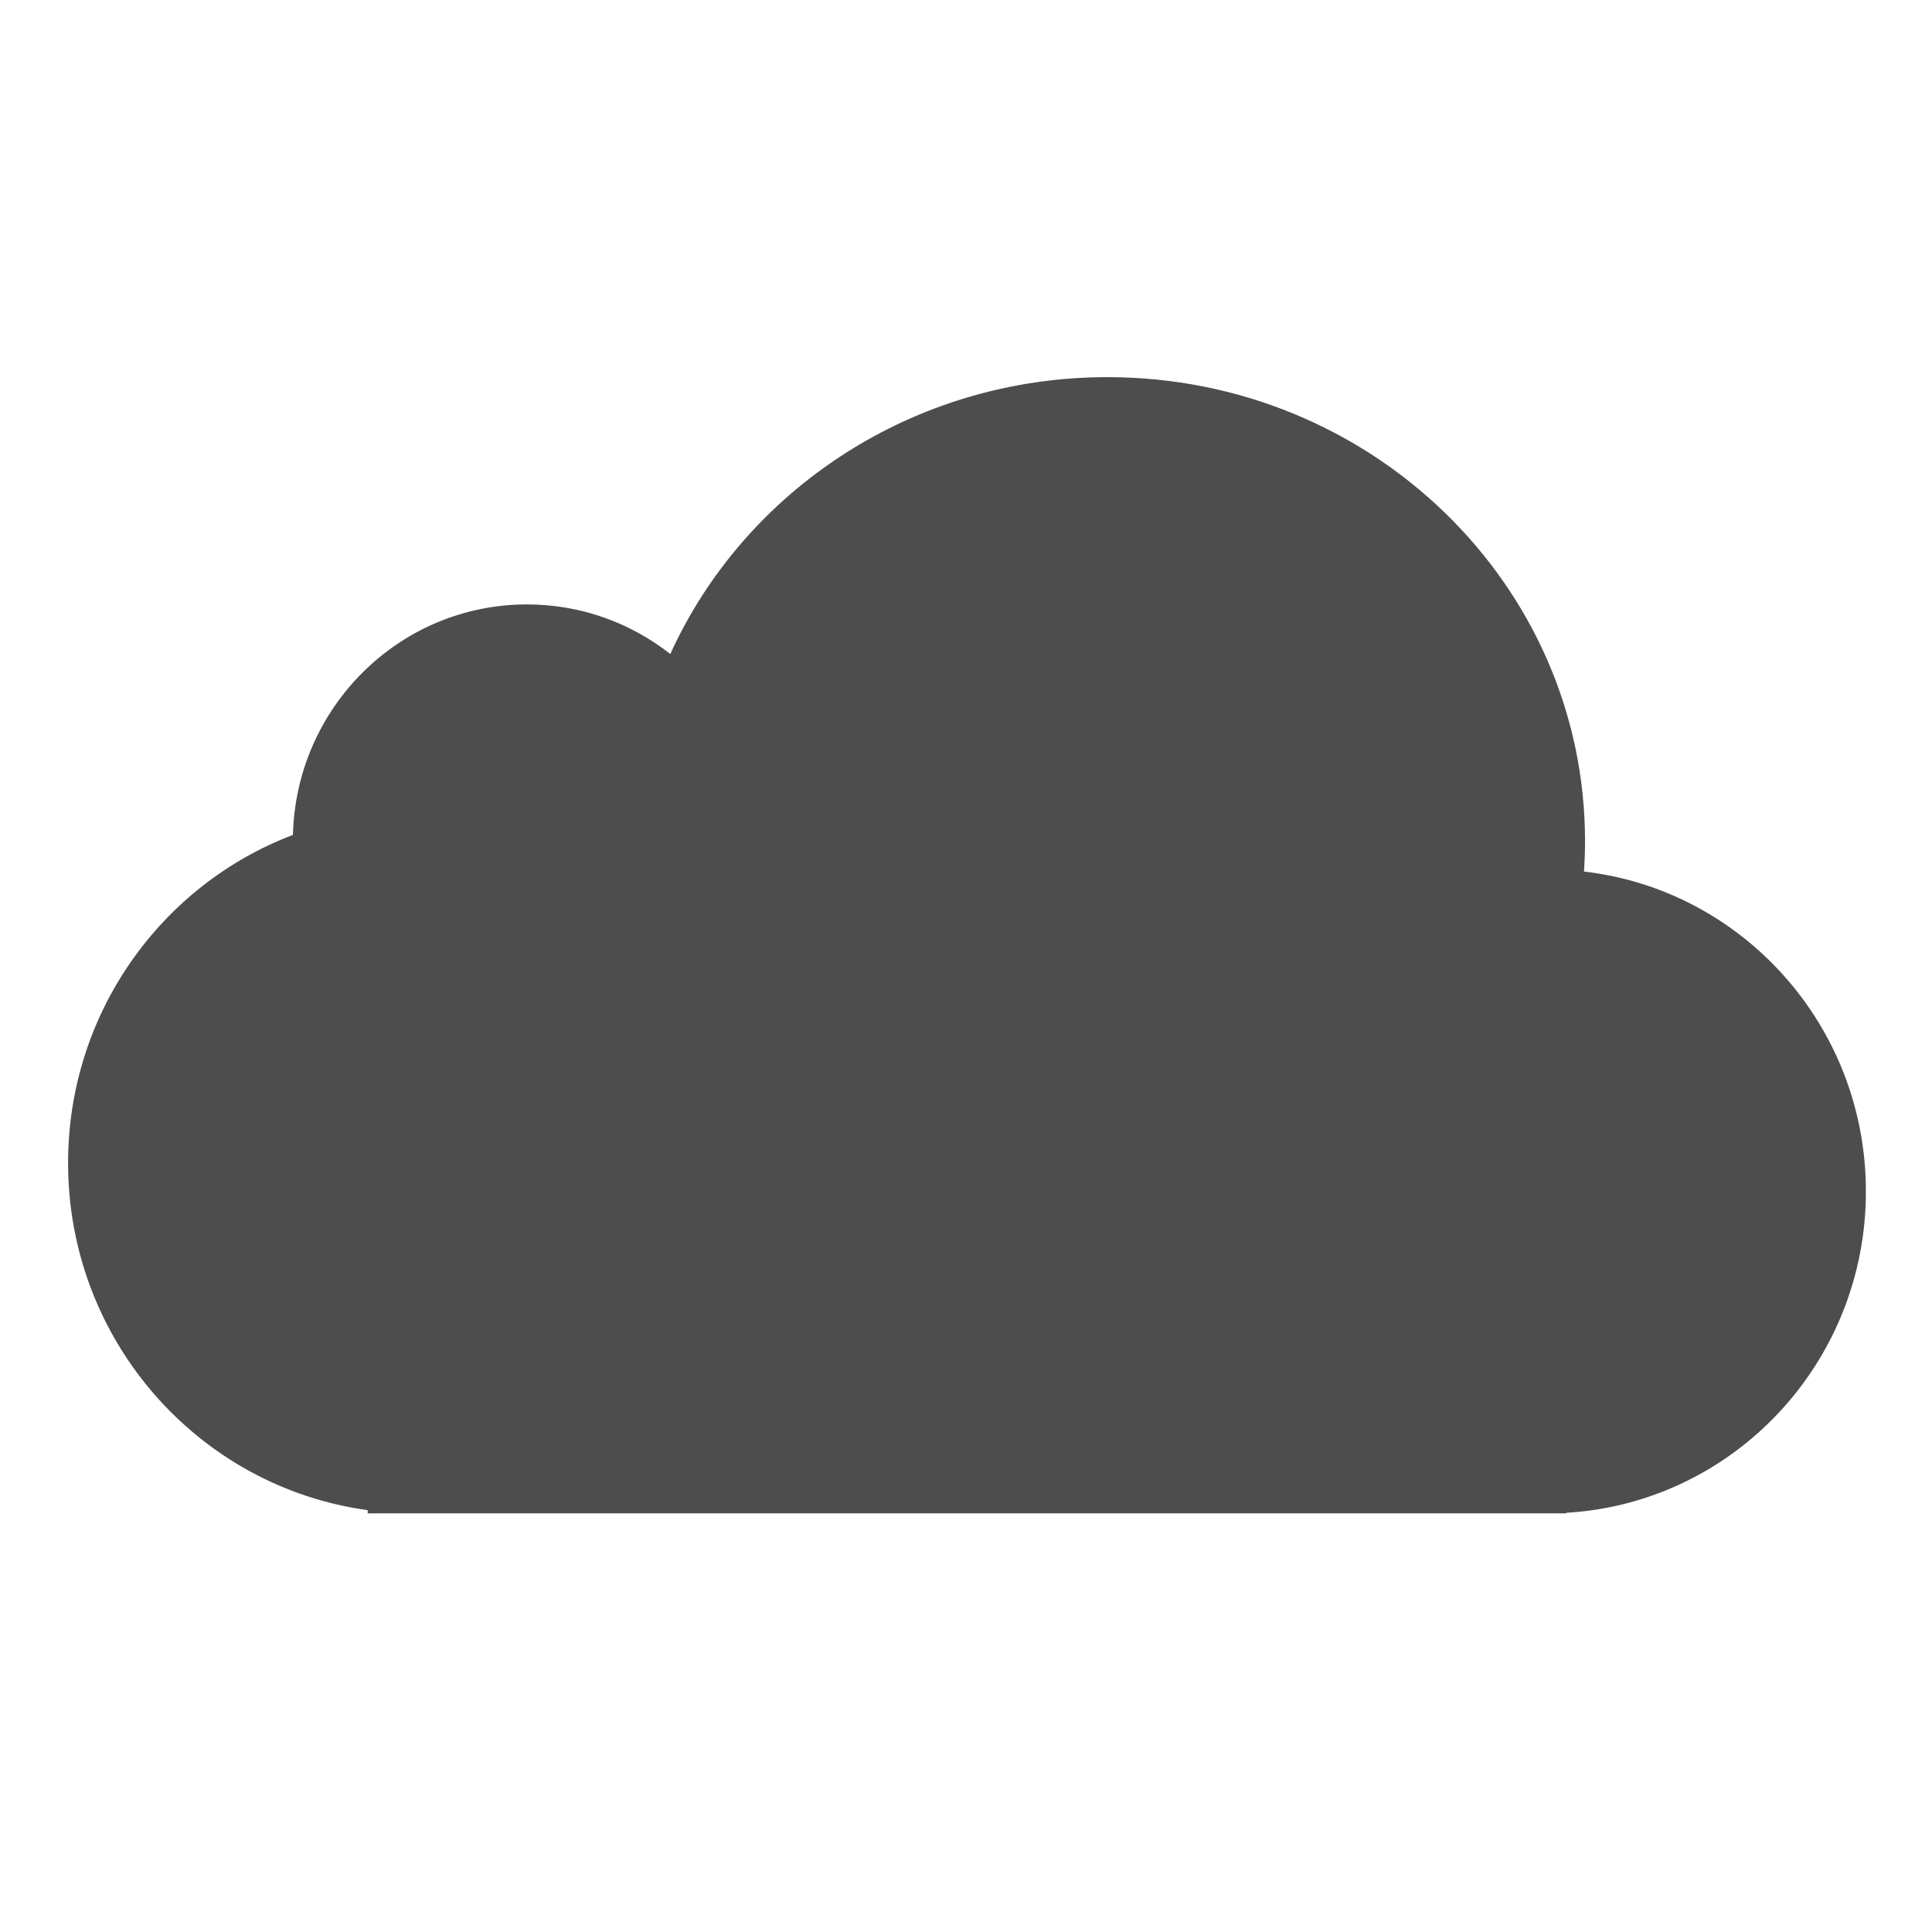
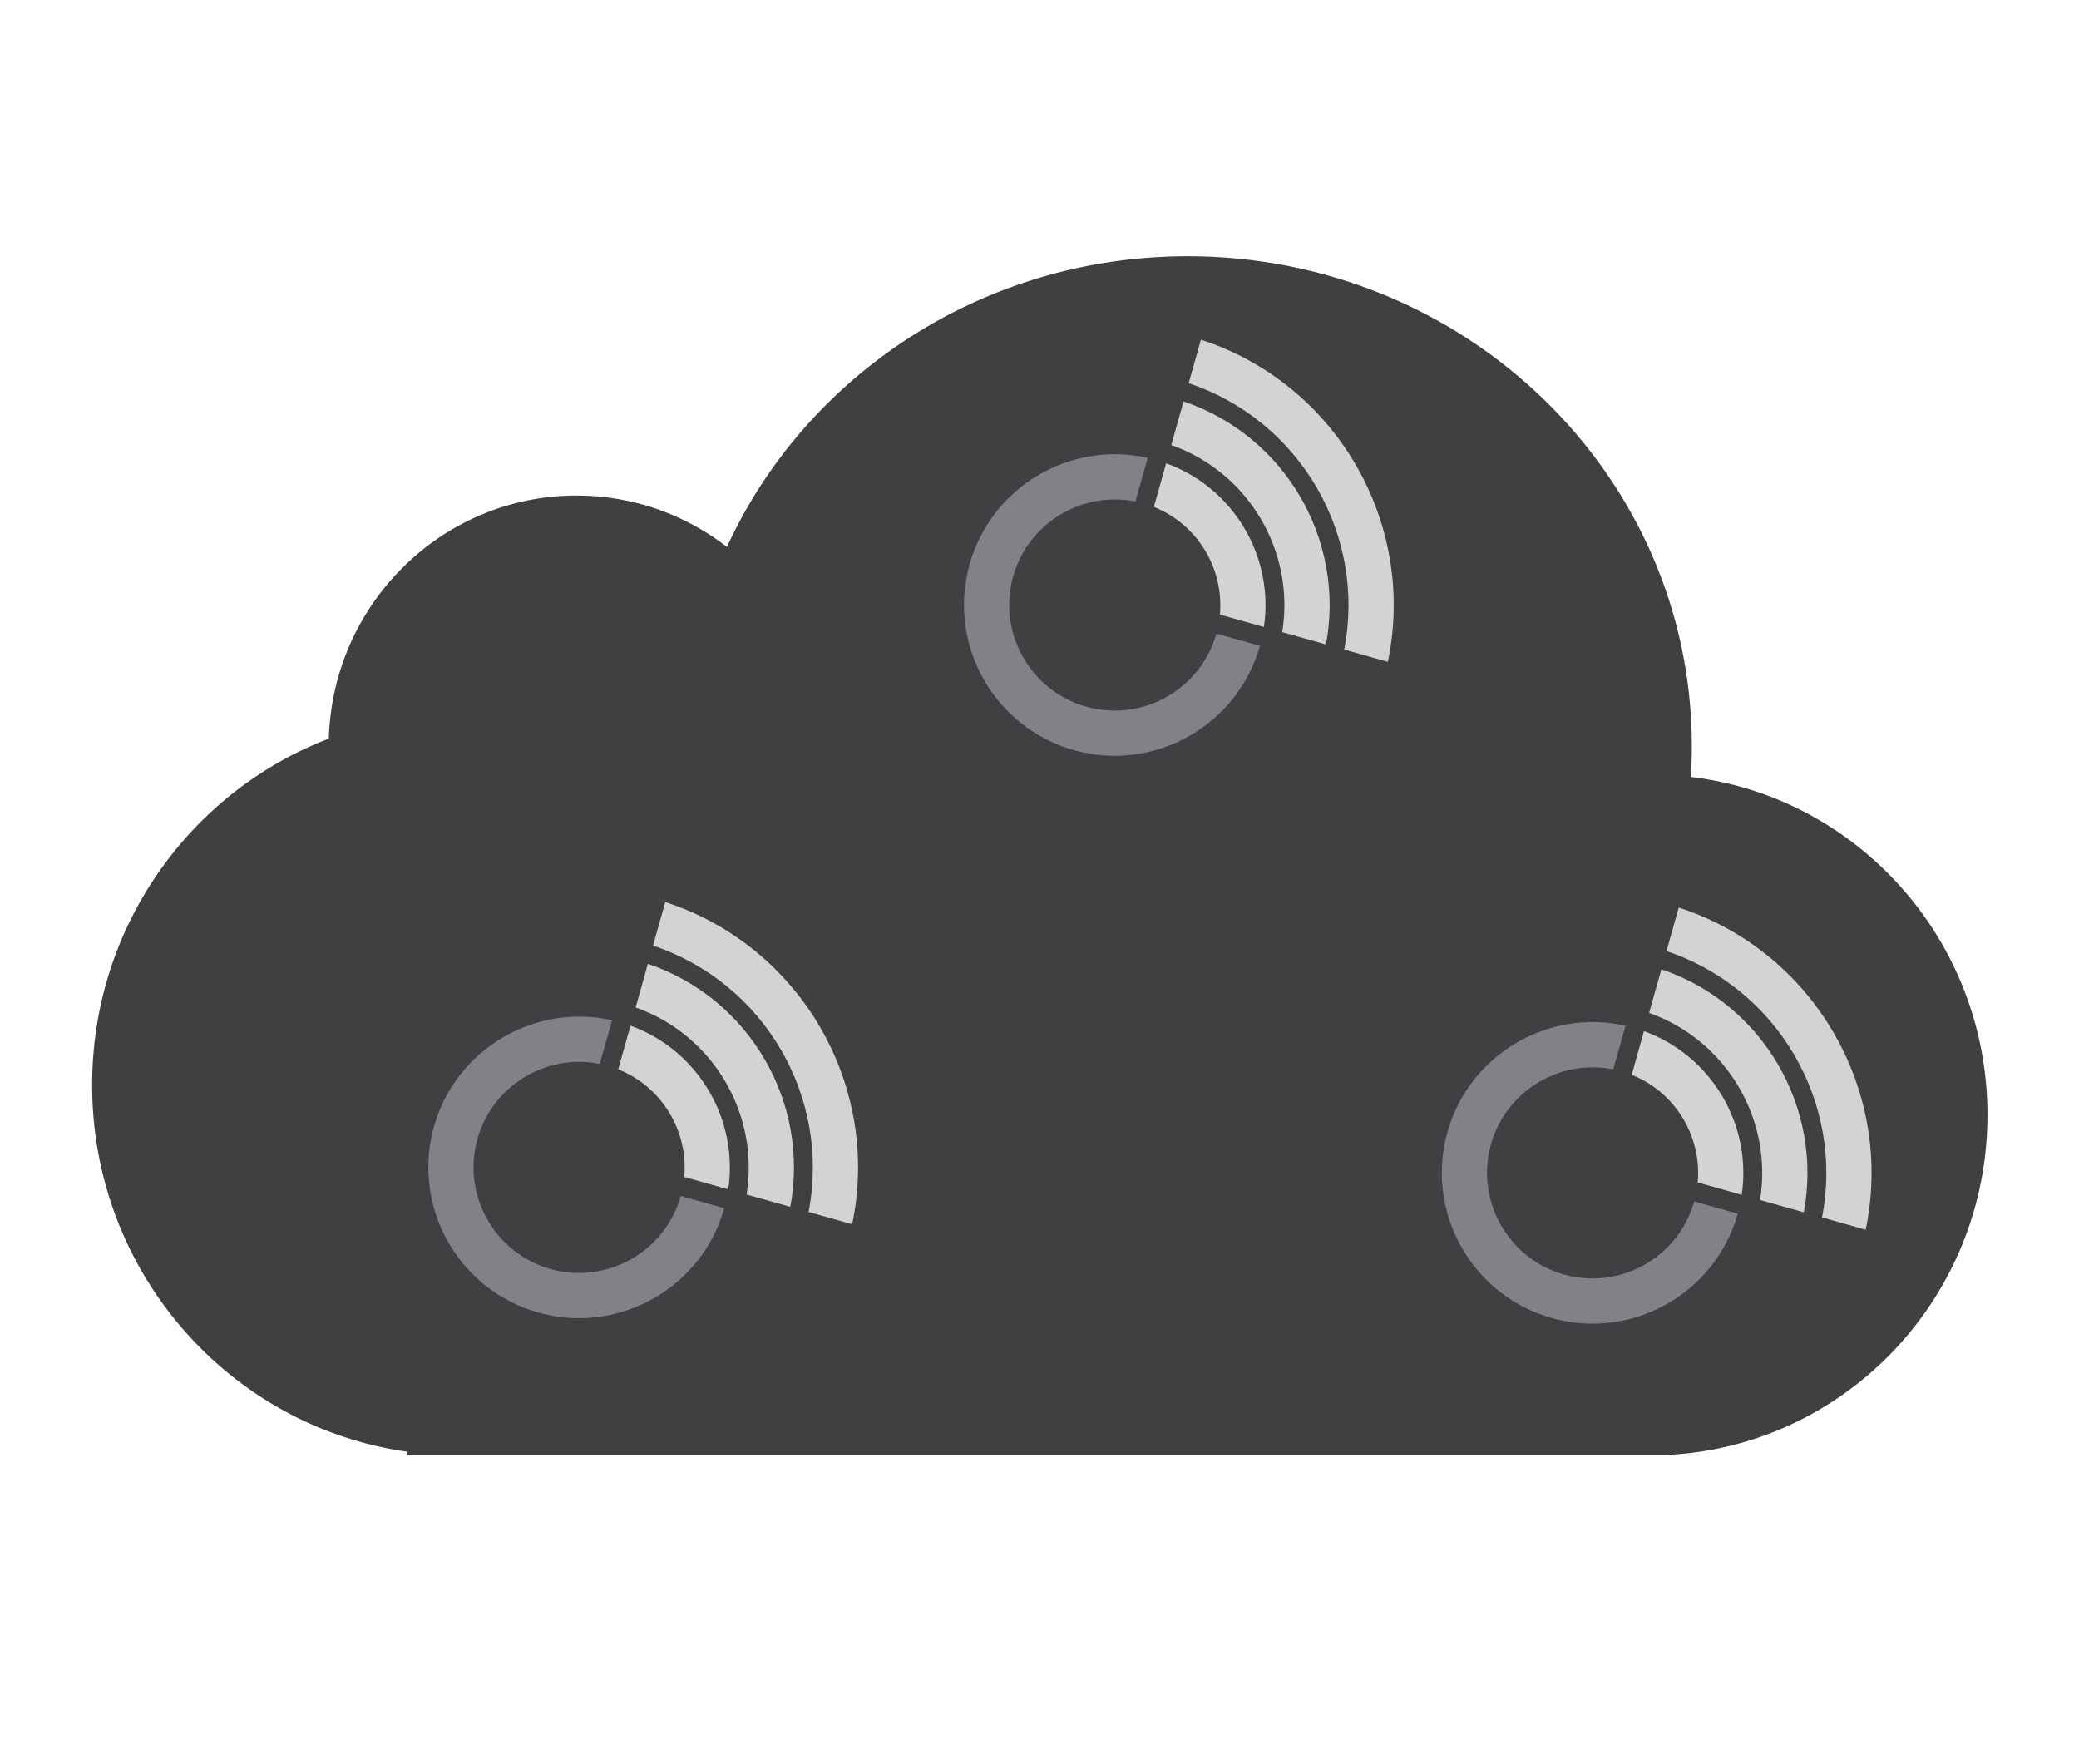
- <svg xmlns="http://www.w3.org/2000/svg" viewBox="0 0 16 16">
-   <path d="m391.84 540.91c-.421-.329-.949-.524-1.523-.524-1.351 0-2.451 1.084-2.485 2.435-1.395.526-2.388 1.88-2.388 3.466 0 1.874 1.385 3.423 3.182 3.667v.034h12.73v-.006c1.775-.104 3.182-1.584 3.182-3.395 0-1.747-1.309-3.186-2.994-3.379.007-.106.011-.214.011-.322 0-2.707-2.271-4.901-5.072-4.901-2.073 0-3.856 1.202-4.643 2.925" transform="matrix(.77976 0 0 .78395-299.99-418.63)" fill="#4d4d4d" />
+ <svg xmlns="http://www.w3.org/2000/svg" width="100%" height="100%" viewBox="0 0 691 586" version="1.1" xml:space="preserve" style="fill-rule:evenodd;clip-rule:evenodd;stroke-linejoin:round;stroke-miterlimit:1.414;">
+   <g transform="matrix(1,0,0,1,-837.733,0)">
+     <g id="cloud" transform="matrix(1.07945,0,0,0.861876,837.733,0)">
+       <rect x="0" y="0" width="640" height="679" style="fill:none;" />
+       <g transform="matrix(30.5163,0,0,38.4254,-11733.5,-20572.9)">
+         <path d="M391.84,540.91C391.419,540.581 390.891,540.386 390.317,540.386C388.966,540.386 387.866,541.47 387.832,542.821C386.437,543.347 385.444,544.701 385.444,546.287C385.444,548.161 386.829,549.71 388.626,549.954L388.626,549.988L401.356,549.988L401.356,549.982C403.131,549.878 404.538,548.398 404.538,546.587C404.538,544.84 403.229,543.401 401.544,543.208C401.551,543.102 401.555,542.994 401.555,542.886C401.555,540.179 399.284,537.985 396.483,537.985C394.41,537.985 392.627,539.187 391.84,540.91" style="fill:rgb(64,63,65);fill-rule:nonzero;stroke:rgb(64,63,65);stroke-width:0.03px;" />
+       </g>
+       <g transform="matrix(-0.167068,0,0,0.209244,496.115,497.099)">
+         <g transform="matrix(1,0,0,1,-1181.1,-885.827)">
+           <g id="Layer-1" transform="matrix(4.16667,0,0,4.16667,0,0)">
+             <g transform="matrix(1,0,0,1,309.769,98.3419)">
+               <path d="M0,127.025C35.4,117.066 56.101,80.166 46.142,44.765C36.511,10.526 1.677,-9.957 -32.628,-2.255L-27.198,17.048C-3.528,12.306 20.245,26.563 26.889,50.181C33.86,74.965 19.369,100.801 -5.415,107.771C-30.2,114.744 -56.036,100.252 -63.007,75.467L-82.26,80.882C-72.303,116.283 -35.401,136.982 0,127.025" style="fill:rgb(128,130,133);fill-rule:nonzero;" />
+             </g>
+             <g transform="matrix(1,0,0,1,225.746,98.4849)">
+               <path d="M0,72.402L19.473,66.924C17.605,46.545 29.402,26.977 48.667,19.309L43.236,0C13.386,10.801 -4.604,41.313 0,72.402" style="fill:rgb(209,211,212);fill-rule:nonzero;" />
+             </g>
+             <g transform="matrix(1,0,0,1,198.289,71.1256)">
+               <path d="M0,107.485L19.359,102.039C13.574,66.494 34.153,31.39 68.427,19.303L62.998,0C18.115,15.135 -8.664,61.278 0,107.485" style="fill:rgb(209,211,212);fill-rule:nonzero;" />
+             </g>
+             <g transform="matrix(1,0,0,1,259.025,167.044)">
+               <path d="M0,-103.959L-5.419,-123.224C-65.335,-103.801 -100.909,-42.025 -88.106,19.265L-68.802,13.835C-78.68,-36.815 -49.309,-87.558 0,-103.959" style="fill:rgb(209,211,212);fill-rule:nonzero;" />
+             </g>
+           </g>
+         </g>
+       </g>
+       <g transform="matrix(-0.167068,0,0,0.209244,348.988,278.13)">
+         <g transform="matrix(1,0,0,1,-1181.1,-885.827)">
+           <g id="Layer-11" transform="matrix(4.16667,0,0,4.16667,0,0)">
+             <g transform="matrix(1,0,0,1,309.769,98.3419)">
+               <path d="M0,127.025C35.4,117.066 56.101,80.166 46.142,44.765C36.511,10.526 1.677,-9.957 -32.628,-2.255L-27.198,17.048C-3.528,12.306 20.245,26.563 26.889,50.181C33.86,74.965 19.369,100.801 -5.415,107.771C-30.2,114.744 -56.036,100.252 -63.007,75.467L-82.26,80.882C-72.303,116.283 -35.401,136.982 0,127.025" style="fill:rgb(128,130,133);fill-rule:nonzero;" />
+             </g>
+             <g transform="matrix(1,0,0,1,225.746,98.4849)">
+               <path d="M0,72.402L19.473,66.924C17.605,46.545 29.402,26.977 48.667,19.309L43.236,0C13.386,10.801 -4.604,41.313 0,72.402" style="fill:rgb(209,211,212);fill-rule:nonzero;" />
+             </g>
+             <g transform="matrix(1,0,0,1,198.289,71.1256)">
+               <path d="M0,107.485L19.359,102.039C13.574,66.494 34.153,31.39 68.427,19.303L62.998,0C18.115,15.135 -8.664,61.278 0,107.485" style="fill:rgb(209,211,212);fill-rule:nonzero;" />
+             </g>
+             <g transform="matrix(1,0,0,1,259.025,167.044)">
+               <path d="M0,-103.959L-5.419,-123.224C-65.335,-103.801 -100.909,-42.025 -88.106,19.265L-68.802,13.835C-78.68,-36.815 -49.309,-87.558 0,-103.959" style="fill:rgb(209,211,212);fill-rule:nonzero;" />
+             </g>
+           </g>
+         </g>
+       </g>
+       <g transform="matrix(-0.167068,0,0,0.209244,184.053,494.988)">
+         <g transform="matrix(1,0,0,1,-1181.1,-885.827)">
+           <g id="Layer-12" transform="matrix(4.16667,0,0,4.16667,0,0)">
+             <g transform="matrix(1,0,0,1,309.769,98.3419)">
+               <path d="M0,127.025C35.4,117.066 56.101,80.166 46.142,44.765C36.511,10.526 1.677,-9.957 -32.628,-2.255L-27.198,17.048C-3.528,12.306 20.245,26.563 26.889,50.181C33.86,74.965 19.369,100.801 -5.415,107.771C-30.2,114.744 -56.036,100.252 -63.007,75.467L-82.26,80.882C-72.303,116.283 -35.401,136.982 0,127.025" style="fill:rgb(128,130,133);fill-rule:nonzero;" />
+             </g>
+             <g transform="matrix(1,0,0,1,225.746,98.4849)">
+               <path d="M0,72.402L19.473,66.924C17.605,46.545 29.402,26.977 48.667,19.309L43.236,0C13.386,10.801 -4.604,41.313 0,72.402" style="fill:rgb(209,211,212);fill-rule:nonzero;" />
+             </g>
+             <g transform="matrix(1,0,0,1,198.289,71.1256)">
+               <path d="M0,107.485L19.359,102.039C13.574,66.494 34.153,31.39 68.427,19.303L62.998,0C18.115,15.135 -8.664,61.278 0,107.485" style="fill:rgb(209,211,212);fill-rule:nonzero;" />
+             </g>
+             <g transform="matrix(1,0,0,1,259.025,167.044)">
+               <path d="M0,-103.959L-5.419,-123.224C-65.335,-103.801 -100.909,-42.025 -88.106,19.265L-68.802,13.835C-78.68,-36.815 -49.309,-87.558 0,-103.959" style="fill:rgb(209,211,212);fill-rule:nonzero;" />
+             </g>
+           </g>
+         </g>
+       </g>
+     </g>
+   </g>
</svg>
